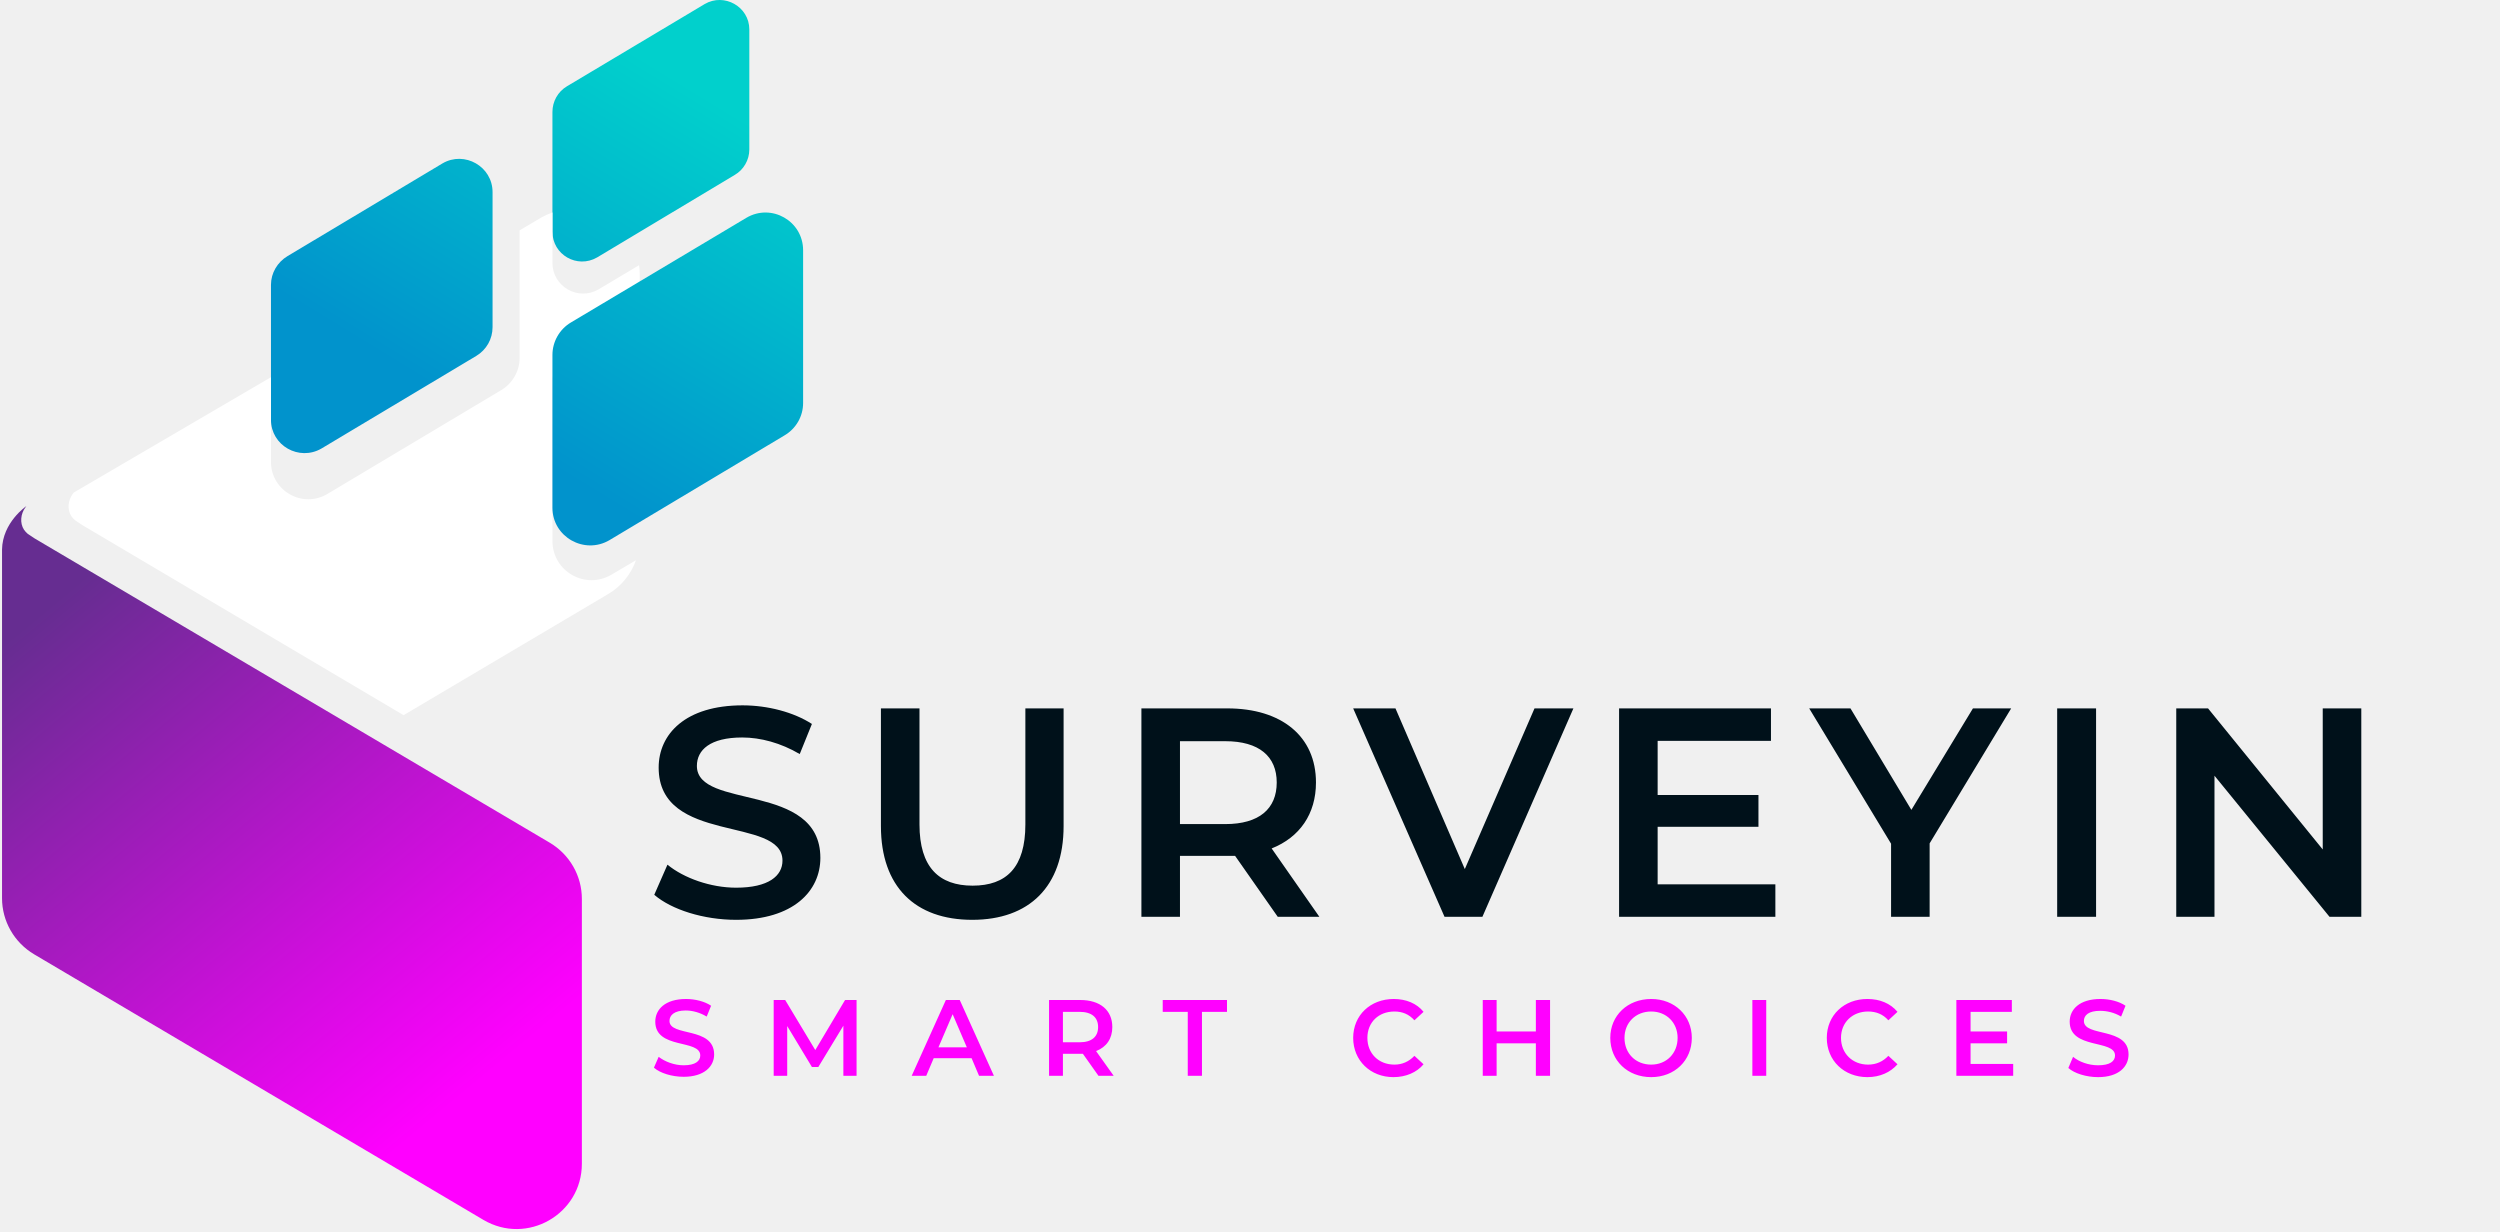
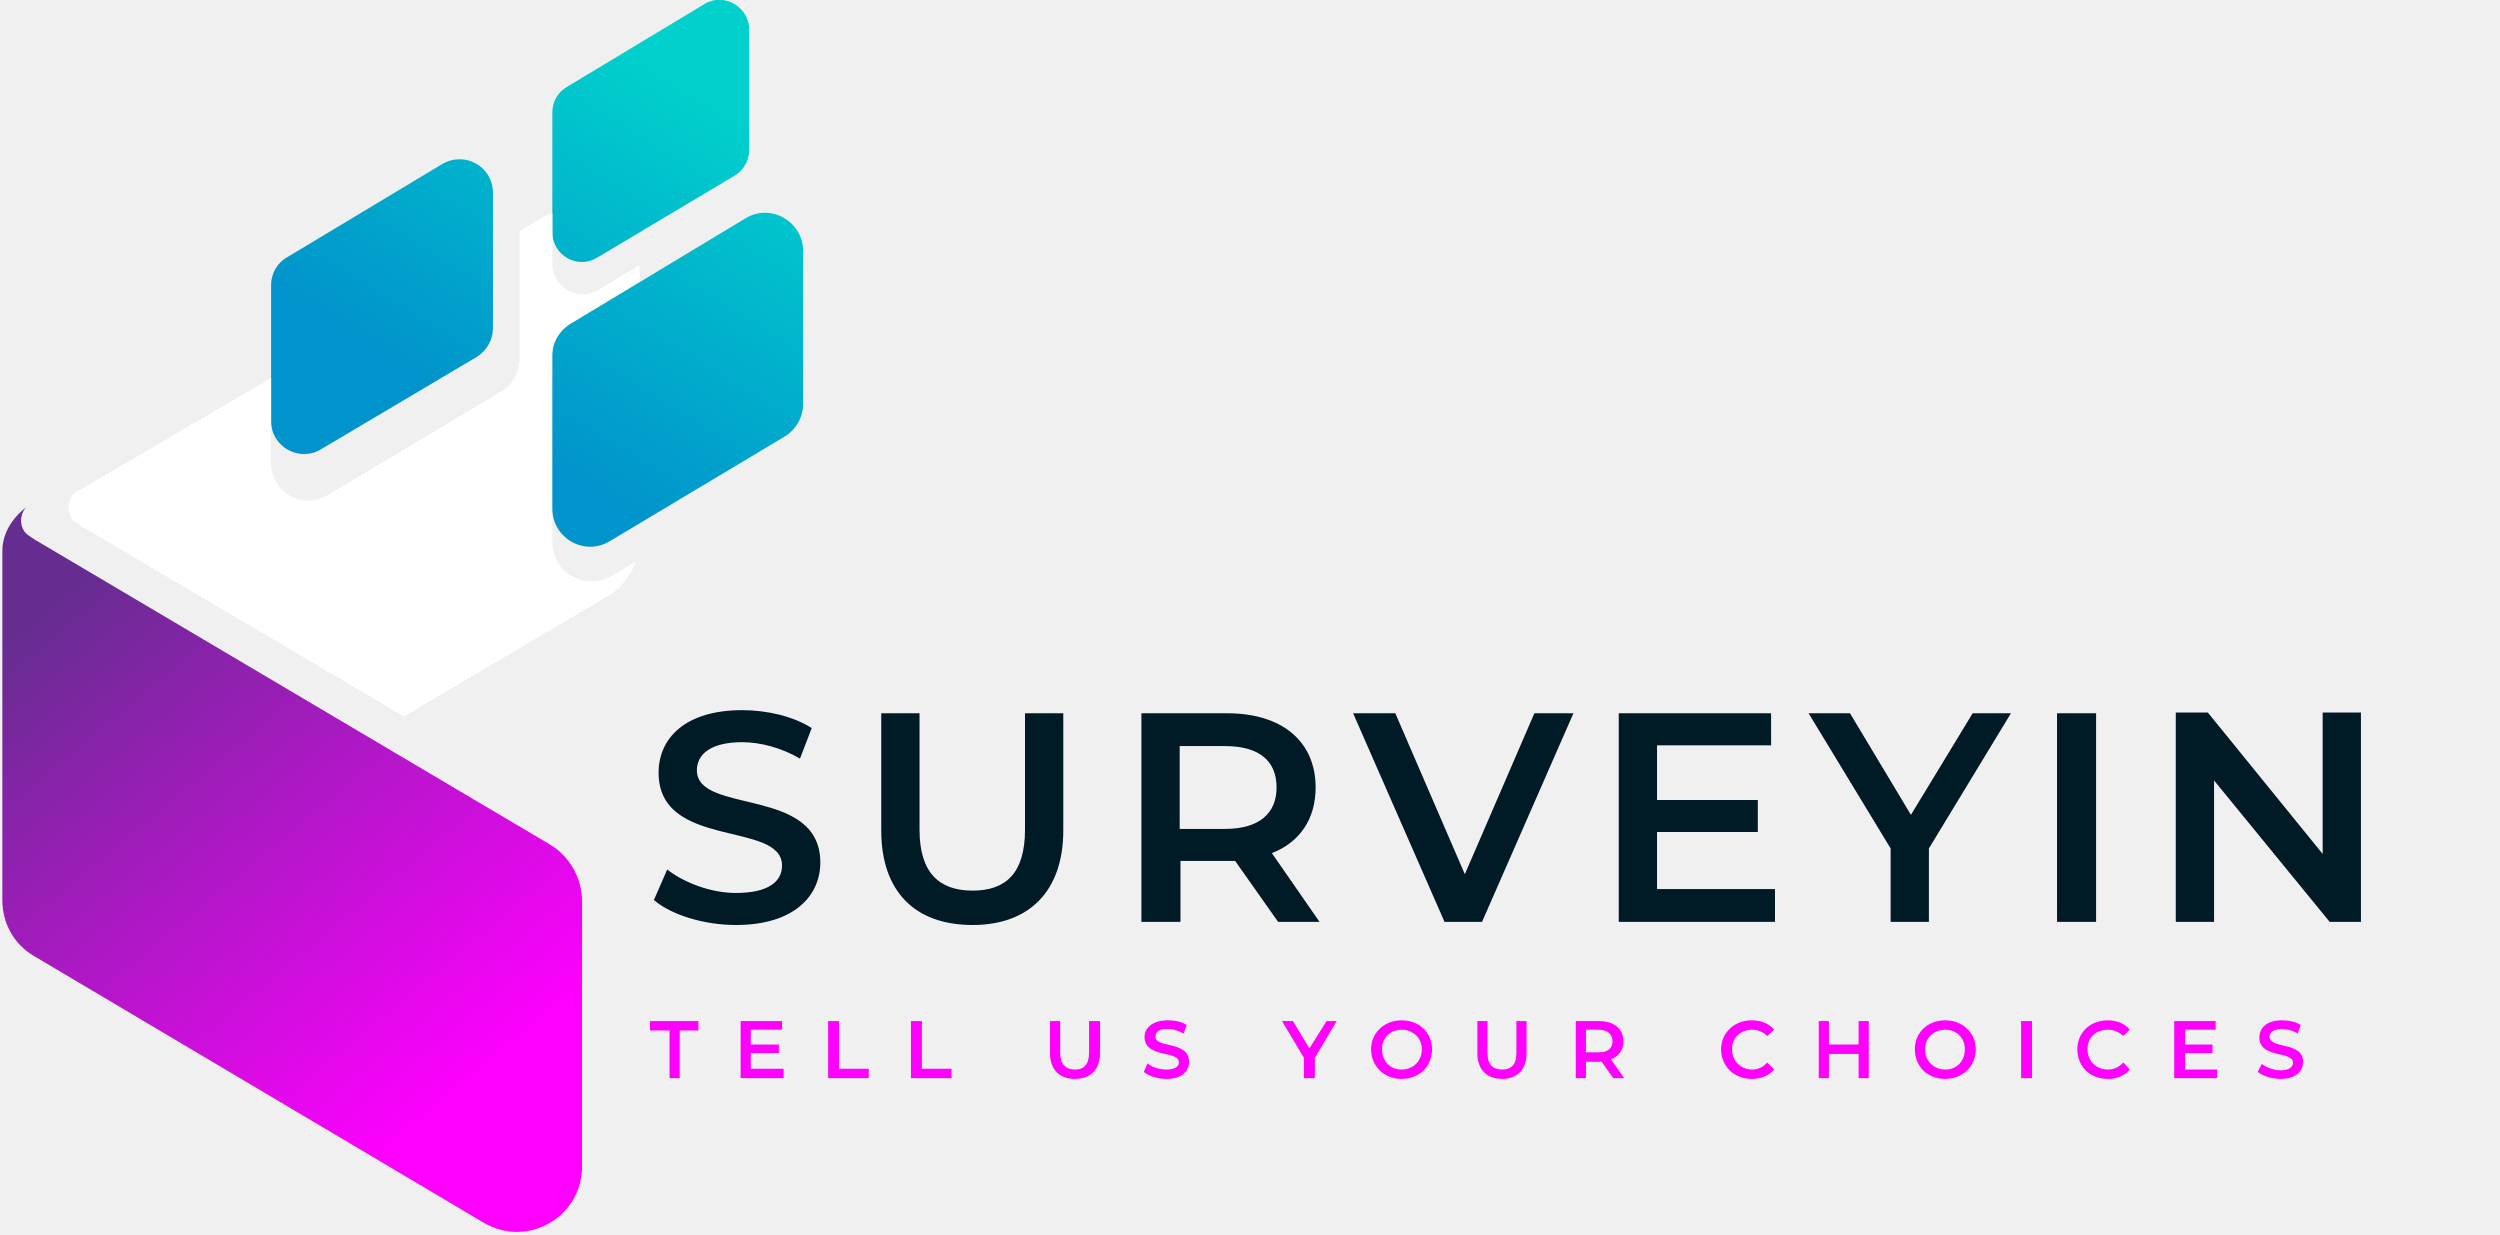
- <svg xmlns="http://www.w3.org/2000/svg" version="1.2" viewBox="0 0 739 364" width="739" height="364">
+ <svg xmlns="http://www.w3.org/2000/svg" version="1.2" viewBox="0 0 320 158" width="320" height="158">
  <defs>
    <linearGradient id="P" gradientUnits="userSpaceOnUse" />
-     <linearGradient id="g1" x1="33" y1="83.1" x2="118.5" y2="-56.9" href="#P">
+     <linearGradient id="g1" x1="14.2" y1="36.1" x2="51.3" y2="-24.7" href="#P">
      <stop offset=".14" stop-color="#0193cc" />
      <stop offset=".88" stop-color="#01d0cc" />
    </linearGradient>
-     <linearGradient id="g2" x1="71.5" y1="114" x2="157" y2="-26.1" href="#P">
+     <linearGradient id="g2" x1="30.9" y1="49.5" x2="68" y2="-11.3" href="#P">
      <stop offset=".14" stop-color="#0193cc" />
      <stop offset=".88" stop-color="#01d0cc" />
    </linearGradient>
-     <linearGradient id="g3" x1="133.8" y1="46.4" x2="299.5" y2="245.8" href="#P">
+     <linearGradient id="g3" x1="57.9" y1="20.2" x2="129.7" y2="106.6" href="#P">
      <stop offset=".1" stop-color="#662d91" />
      <stop offset=".83" stop-color="#f0f" />
    </linearGradient>
-     <linearGradient id="g4" x1="97.2" y1="124.7" x2="182.7" y2="-15.4" href="#P">
+     <linearGradient id="g4" x1="42.1" y1="54.1" x2="79.2" y2="-6.7" href="#P">
      <stop offset=".14" stop-color="#0193cc" />
      <stop offset=".88" stop-color="#01d0cc" />
    </linearGradient>
  </defs>
-   <style>.a{fill:#0b1f33}.b{fill:#f0f}.c{fill:#00111a}.d{fill:url(#g1)}.e{fill:url(#g2)}.f{fill:url(#g3)}.g{fill:#fff}.h{fill:url(#g4)}</style>
+   <style>.a{fill:#0b1f33}.b{fill:#f0f}.c{fill:#001a26}.d{fill:url(#g1)}.e{fill:url(#g2)}.f{fill:url(#g3)}.g{fill:#fff}.h{fill:url(#g4)}</style>
  <g style="display:none">
-     <path class="a" d="m929 750h-998v-1000h998z" />
+     <path class="a" d="m-29.9-108.5h432.2v434h-432.2z" />
  </g>
-   <path class="b" d="m202.1 318.3c6.1 0 9-3.1 9-6.6 0-8.3-13.2-5.2-13.2-9.9 0-1.7 1.4-3.1 4.8-3.1 2 0 4.2 0.6 6.2 1.8l1.3-3.2c-1.9-1.3-4.8-2-7.4-2-6.2 0-9.1 3.1-9.1 6.7 0 8.3 13.3 5.1 13.3 10 0 1.6-1.4 2.9-4.9 2.9-2.8 0-5.6-1.1-7.4-2.5l-1.4 3.2c1.8 1.6 5.3 2.7 8.8 2.7zm51.1-0.3v-22.4h-3.4l-8.8 14.8-8.9-14.8h-3.4v22.4h4v-14.7l7.3 12.1h1.9l7.4-12.2v14.8zm36.2 0h4.4l-10.1-22.4h-4.1l-10.1 22.4h4.3l2.2-5.2h11.2zm-12-8.4l4.2-9.8 4.2 9.8zm51.8 8.4l-5.2-7.3c3.1-1.2 4.8-3.7 4.8-7.1 0-5-3.6-8-9.5-8h-9.2v22.4h4.1v-6.5h5.1c0.3 0 0.6 0 0.8 0l4.6 6.5zm-4.6-14.4c0 2.8-1.8 4.5-5.5 4.5h-4.9v-9h4.9c3.7 0 5.5 1.7 5.5 4.5zm26.5 14.4h4.2v-18.9h7.4v-3.5h-19v3.5h7.4zm60.8 0.4c3.7 0 6.9-1.4 8.9-3.8l-2.7-2.5c-1.6 1.7-3.6 2.6-5.9 2.6-4.7 0-8-3.3-8-7.9 0-4.6 3.3-7.8 8-7.8 2.3 0 4.3 0.8 5.9 2.6l2.7-2.5c-2-2.5-5.2-3.8-8.8-3.8-6.9 0-12 4.8-12 11.5 0 6.7 5.1 11.6 11.9 11.6zm42.1-22.8v9.3h-11.6v-9.3h-4.1v22.4h4.1v-9.6h11.6v9.6h4.2v-22.4zm34.1 22.8c6.9 0 12-4.9 12-11.6 0-6.6-5.1-11.5-12-11.5-7 0-12.1 4.9-12.1 11.5 0 6.7 5.1 11.6 12.1 11.6zm0-3.7c-4.6 0-7.9-3.3-7.9-7.9 0-4.5 3.3-7.8 7.9-7.8 4.5 0 7.8 3.3 7.8 7.8 0 4.6-3.3 7.9-7.8 7.9zm29.9 3.3h4.1v-22.4h-4.1zm34 0.4c3.7 0 6.8-1.4 8.9-3.8l-2.7-2.5c-1.6 1.7-3.6 2.6-6 2.6-4.6 0-8-3.3-8-7.9 0-4.6 3.4-7.8 8-7.8 2.4 0 4.4 0.8 6 2.6l2.7-2.5c-2.1-2.5-5.2-3.8-8.9-3.8-6.9 0-12 4.8-12 11.5 0 6.7 5.1 11.6 12 11.6zm30.5-3.9v-6.1h10.8v-3.5h-10.8v-5.8h12.2v-3.5h-16.4v22.4h16.8v-3.5zm37.7 3.9c6.1 0 9-3.1 9-6.7 0-8.2-13.2-5.1-13.2-9.9 0-1.7 1.4-3 4.8-3 2 0 4.2 0.5 6.2 1.7l1.3-3.2c-1.9-1.3-4.7-2-7.4-2-6.2 0-9.1 3.1-9.1 6.7 0 8.3 13.4 5.2 13.4 10 0 1.7-1.5 2.9-5 2.9-2.8 0-5.6-1-7.4-2.5l-1.4 3.3c1.8 1.6 5.3 2.7 8.8 2.7z" />
-   <path class="c" d="m217.6 271.9c16.9 0 24.9-8.5 24.9-18.3 0-22.6-36.5-14.1-36.5-27.2 0-4.7 3.9-8.4 13.4-8.4 5.4 0 11.4 1.6 17 4.9l3.6-8.9c-5.4-3.5-13.1-5.5-20.5-5.5-16.9 0-24.8 8.5-24.8 18.4 0 22.9 36.6 14.2 36.6 27.5 0 4.5-4.1 8-13.7 8-7.5 0-15.4-2.8-20.3-6.8l-3.9 8.9c5.1 4.4 14.6 7.4 24.2 7.4zm69.8 0c16.8 0 27-9.8 27-27.7v-34.8h-11.3v34.3c0 12.7-5.6 18.1-15.6 18.1-9.9 0-15.7-5.4-15.7-18.1v-34.3h-11.4v34.8c0 17.9 10.1 27.7 27 27.7zm102.6-0.9l-14.1-20.2c8.3-3.3 13.1-10.2 13.1-19.5 0-13.6-10.1-21.9-26.2-21.9h-25.4v61.6h11.4v-18h14c0.7 0 1.5 0 2.3 0l12.6 18zm-12.6-39.7c0 7.8-5.2 12.3-15.2 12.3h-13.4v-24.5h13.4c10 0 15.2 4.5 15.2 12.2zm76.2-21.9l-20.6 47.5-20.5-47.5h-12.5l27 61.6h11.2l26.9-61.6zm36.4 52v-17h29.8v-9.4h-29.8v-16h33.5v-9.6h-44.9v61.6h46.2v-9.6zm104.5-52h-11.3l-18.2 30-18-30h-12.2l24.2 40v21.6h11.4v-21.7zm13.6 61.6h11.5v-61.6h-11.5zm78.5-61.6v41.7l-33.9-41.7h-9.4v61.6h11.3v-41.7l34 41.7h9.4v-61.6z" />
-   <path class="d" d="m140.8 105.2l-45.8 27.4c-6.6 3.8-14.9-0.9-14.9-8.5v-39.9c0-3.5 1.9-6.7 4.9-8.5l45.8-27.4c6.5-3.8 14.8 0.9 14.8 8.5v39.9c0 3.5-1.8 6.7-4.8 8.5z" />
-   <path class="e" d="m217.2 51.7l-40.7 24.4c-5.9 3.4-13.2-0.8-13.2-7.6v-35.4c0-3.1 1.6-6 4.3-7.6l40.7-24.3c5.8-3.4 13.2 0.8 13.2 7.5v35.5c0 3.1-1.7 6-4.3 7.5z" />
-   <path class="f" d="m162.5 249.1l-152.2-89.9-2.1-1.4q-0.6-0.5-1.1-1.2c-1.3-2-1-4.7 0.4-6.6l0.3-0.4c0 0-7.1 4.8-7.2 12.9v103c0 6.8 3.6 13.1 9.5 16.6l132.8 78.5c12.9 7.6 29.1-1.7 29.1-16.6v-78.3c0-6.8-3.6-13.1-9.5-16.6z" />
-   <path class="g" d="m169 102.9l20.1-12v-10q0-1.3-0.2-2.5l-11.9 7.1c-6.1 3.6-13.7-0.8-13.7-7.8v-14.9c-1.1 0.4-2.2 0.9-3.3 1.5l-6.4 3.8v37.7c0 3.9-2.1 7.5-5.4 9.5l-51.4 30.7c-7.4 4.4-16.7-0.9-16.7-9.5v-25l-58.3 34.1-0.3 0.4c-1.4 1.9-1.7 4.6-0.4 6.6q0.5 0.7 1.1 1.2l2.1 1.4 95 56.2 60.3-35.7c4-2.3 6.9-5.9 8.4-10.1l-7.3 4.3c-7.7 4.5-17.4-1-17.4-10v-47c0-4.1 2.1-7.9 5.7-10z" />
-   <path class="h" d="m231.9 128.7l-51.8 31c-7.4 4.3-16.8-1-16.8-9.6v-45.2c0-3.9 2.1-7.6 5.5-9.6l51.8-30.9c7.4-4.4 16.8 0.9 16.8 9.6v45.1c0 4-2.1 7.6-5.5 9.6z" />
+   <path class="b" d="m85.7 138h1.3v-6.1h2.4v-1.2h-6.2v1.2h2.5zm10.4-1.2v-2h3.6v-1.1h-3.6v-1.9h4v-1.1h-5.3v7.3h5.5v-1.2zm9.9 1.2h5.2v-1.2h-3.8v-6.1h-1.4zm10.6 0h5.2v-1.2h-3.8v-6.1h-1.4zm21 0.1c2 0 3.2-1.2 3.2-3.3v-4.1h-1.4v4c0 1.5-0.6 2.2-1.8 2.2-1.2 0-1.9-0.7-1.9-2.2v-4h-1.3v4.1c0 2.1 1.2 3.3 3.2 3.3zm11.7 0c2 0 2.9-1 2.9-2.2 0-2.7-4.3-1.7-4.3-3.2 0-0.6 0.4-1 1.6-1 0.6 0 1.3 0.2 2 0.6l0.4-1.1c-0.6-0.4-1.5-0.6-2.4-0.6-2 0-3 1-3 2.1 0 2.8 4.4 1.7 4.4 3.3 0 0.5-0.5 0.9-1.6 0.9-0.9 0-1.9-0.3-2.4-0.8l-0.5 1.1c0.6 0.5 1.7 0.9 2.9 0.9zm21.8-7.4h-1.3l-2.2 3.5-2.1-3.5h-1.4l2.8 4.7v2.6h1.4v-2.6zm8.3 7.4c2.3 0 3.9-1.6 3.9-3.8 0-2.1-1.6-3.7-3.9-3.7-2.2 0-3.9 1.6-3.9 3.7 0 2.2 1.7 3.8 3.9 3.8zm0-1.2c-1.5 0-2.5-1.1-2.5-2.6 0-1.4 1-2.5 2.5-2.5 1.5 0 2.6 1.1 2.6 2.5 0 1.5-1.1 2.6-2.6 2.6zm12.9 1.2c1.9 0 3.1-1.2 3.1-3.3v-4.1h-1.3v4.1c0 1.5-0.7 2.1-1.8 2.1-1.2 0-1.9-0.6-1.9-2.1v-4.1h-1.3v4.1c0 2.1 1.2 3.3 3.2 3.3zm15.6-0.1l-1.7-2.4c1-0.4 1.6-1.2 1.6-2.3 0-1.6-1.2-2.6-3.1-2.6h-3v7.3h1.3v-2.1h1.7c0.1 0 0.2 0 0.3 0l1.5 2.1zm-1.5-4.7c0 0.9-0.6 1.4-1.8 1.4h-1.6v-2.9h1.6c1.2 0 1.8 0.6 1.8 1.5zm17.8 4.8c1.2 0 2.2-0.4 2.9-1.2l-0.9-0.9c-0.5 0.6-1.2 0.9-1.9 0.9-1.5 0-2.6-1.1-2.6-2.6 0-1.5 1.1-2.5 2.6-2.5 0.7 0 1.4 0.3 1.9 0.8l0.9-0.8c-0.7-0.8-1.7-1.2-2.9-1.2-2.2 0-3.9 1.6-3.9 3.7 0 2.2 1.7 3.8 3.9 3.8zm13.7-7.4v3h-3.8v-3h-1.3v7.3h1.3v-3.1h3.8v3.1h1.3v-7.3zm11.1 7.4c2.2 0 3.9-1.6 3.9-3.8 0-2.1-1.7-3.7-3.9-3.7-2.3 0-3.9 1.6-3.9 3.7 0 2.2 1.6 3.8 3.9 3.8zm0-1.2c-1.5 0-2.6-1.1-2.6-2.6 0-1.4 1.1-2.5 2.6-2.5 1.5 0 2.5 1.1 2.5 2.5 0 1.5-1 2.6-2.5 2.6zm9.7 1.1h1.4v-7.3h-1.4zm11.1 0.1c1.1 0 2.2-0.4 2.8-1.2l-0.8-0.9c-0.6 0.6-1.2 0.9-2 0.9-1.5 0-2.6-1.1-2.6-2.6 0-1.5 1.1-2.5 2.6-2.5 0.8 0 1.4 0.3 2 0.8l0.8-0.8c-0.6-0.8-1.7-1.2-2.8-1.2-2.3 0-3.9 1.6-3.9 3.7 0 2.2 1.6 3.8 3.9 3.8zm9.9-1.2v-2.1h3.5v-1.1h-3.5v-1.9h3.9v-1.1h-5.3v7.3h5.5v-1.1zm12.2 1.2c2 0 2.9-1 2.9-2.2 0-2.6-4.3-1.6-4.3-3.2 0-0.5 0.5-1 1.6-1 0.6 0 1.4 0.2 2 0.6l0.4-1.1c-0.6-0.4-1.5-0.6-2.4-0.6-2 0-2.9 1-2.9 2.2 0 2.7 4.3 1.7 4.3 3.2 0 0.6-0.5 1-1.6 1-0.9 0-1.8-0.4-2.4-0.8l-0.5 1c0.6 0.5 1.8 0.9 2.9 0.9z" />
+   <path class="c" d="m94.2 118.4c7.4 0 10.8-3.7 10.8-8 0-9.8-15.8-6.1-15.8-11.8 0-2 1.7-3.6 5.8-3.6 2.3 0 5 0.7 7.4 2.1l1.5-3.9c-2.3-1.5-5.7-2.3-8.9-2.3-7.3 0-10.7 3.6-10.7 8 0 9.9 15.8 6.1 15.8 11.9 0 2-1.7 3.5-5.9 3.5-3.2 0-6.6-1.3-8.8-3l-1.7 3.9c2.2 1.9 6.4 3.2 10.5 3.2zm30.3 0c7.2 0 11.6-4.3 11.6-12.1v-15h-4.9v14.9c0 5.5-2.4 7.8-6.7 7.8-4.3 0-6.8-2.3-6.8-7.8v-14.9h-4.9v15c0 7.8 4.3 12.1 11.7 12.1zm44.4-0.4l-6.1-8.8c3.6-1.4 5.6-4.4 5.6-8.4 0-5.9-4.3-9.5-11.3-9.5h-11v26.7h5v-7.8h6c0.3 0 0.7 0 1 0l5.5 7.8zm-5.5-17.2c0 3.3-2.2 5.3-6.6 5.3h-5.8v-10.6h5.8c4.4 0 6.6 1.9 6.6 5.3zm33-9.5l-8.9 20.6-8.9-20.6h-5.4l11.7 26.7h4.8l11.7-26.7zm15.7 22.5v-7.3h12.9v-4.1h-12.9v-7h14.6v-4.1h-19.5v26.7h20v-4.2zm45.3-22.5h-4.9l-7.9 13-7.8-13h-5.3l10.5 17.3v9.4h4.9v-9.4zm5.9 26.7h5v-26.7h-5zm34-26.8v18.1l-14.7-18.1h-4.1v26.8h4.9v-18.1l14.8 18.1h4v-26.8z" />
+   <path class="d" d="m61 45.7l-19.9 11.8c-2.8 1.7-6.4-0.3-6.4-3.6v-17.4c0-1.5 0.8-2.9 2.1-3.6l19.8-11.9c2.9-1.7 6.5 0.3 6.5 3.7v17.3c0 1.5-0.8 2.9-2.1 3.7z" />
+   <path class="e" d="m94 22.5l-17.6 10.5c-2.5 1.5-5.7-0.3-5.7-3.3v-15.3c0-1.4 0.7-2.6 1.9-3.3l17.6-10.6c2.5-1.5 5.7 0.4 5.7 3.3v15.4c0 1.3-0.7 2.6-1.9 3.3z" />
+   <path class="f" d="m70.4 108.1l-65.9-39-0.9-0.6q-0.3-0.2-0.5-0.5c-0.6-0.9-0.5-2.1 0.1-2.9l0.2-0.2c0 0-3.1 2.1-3.1 5.6v44.7c0 3 1.5 5.7 4.1 7.2l57.5 34.1c5.6 3.3 12.6-0.7 12.6-7.2v-34c0-2.9-1.6-5.7-4.1-7.2z" />
+   <path class="g" d="m73.2 44.7l8.7-5.2v-4.4q0-0.5-0.1-1.1l-5.2 3.1c-2.6 1.6-5.9-0.3-5.9-3.4v-6.4q-0.7 0.2-1.4 0.6l-2.8 1.7v16.3c0 1.7-0.9 3.3-2.3 4.2l-22.3 13.3c-3.2 1.9-7.2-0.4-7.2-4.1v-10.9l-25.3 14.8-0.1 0.2c-0.6 0.8-0.7 2-0.2 2.8q0.2 0.4 0.5 0.6l0.9 0.6 41.2 24.3 26.1-15.4c1.7-1 2.9-2.6 3.6-4.4l-3.1 1.8c-3.4 2-7.6-0.4-7.6-4.3v-20.4c0-1.8 0.9-3.4 2.5-4.3z" />
+   <path class="h" d="m100.4 55.9l-22.4 13.4c-3.2 1.9-7.3-0.4-7.3-4.2v-19.6c0-1.7 0.9-3.2 2.4-4.1l22.4-13.5c3.2-1.9 7.3 0.5 7.3 4.2v19.6c0 1.7-0.9 3.3-2.4 4.2z" />
</svg>
